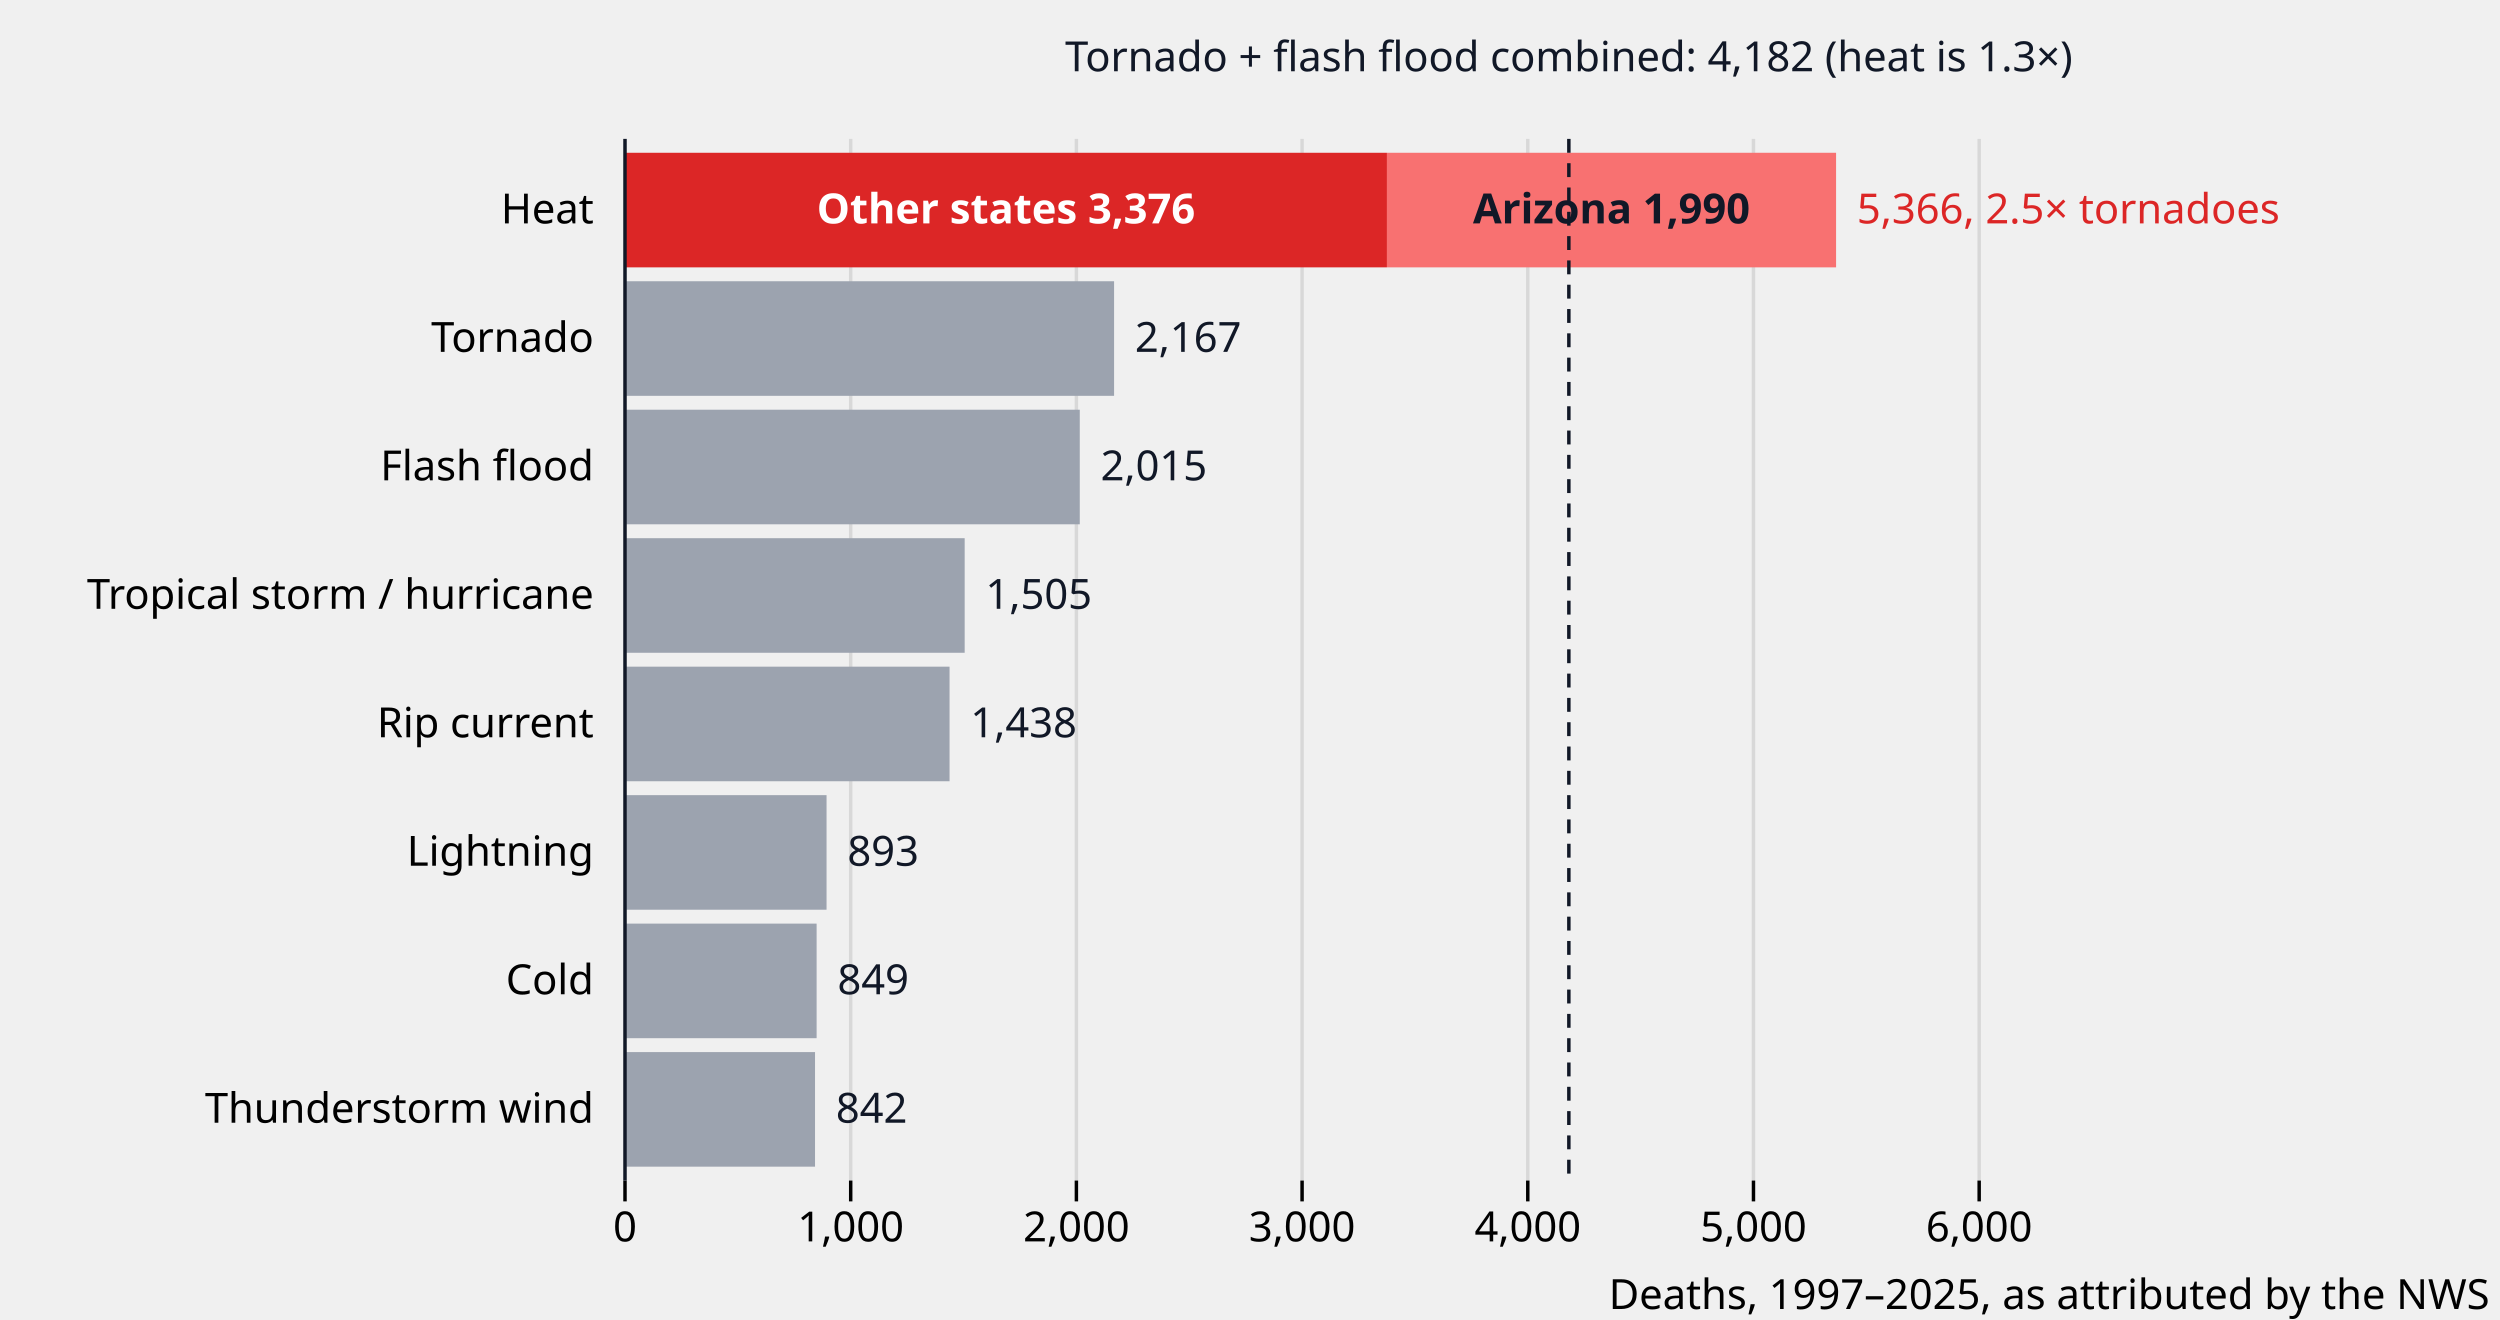
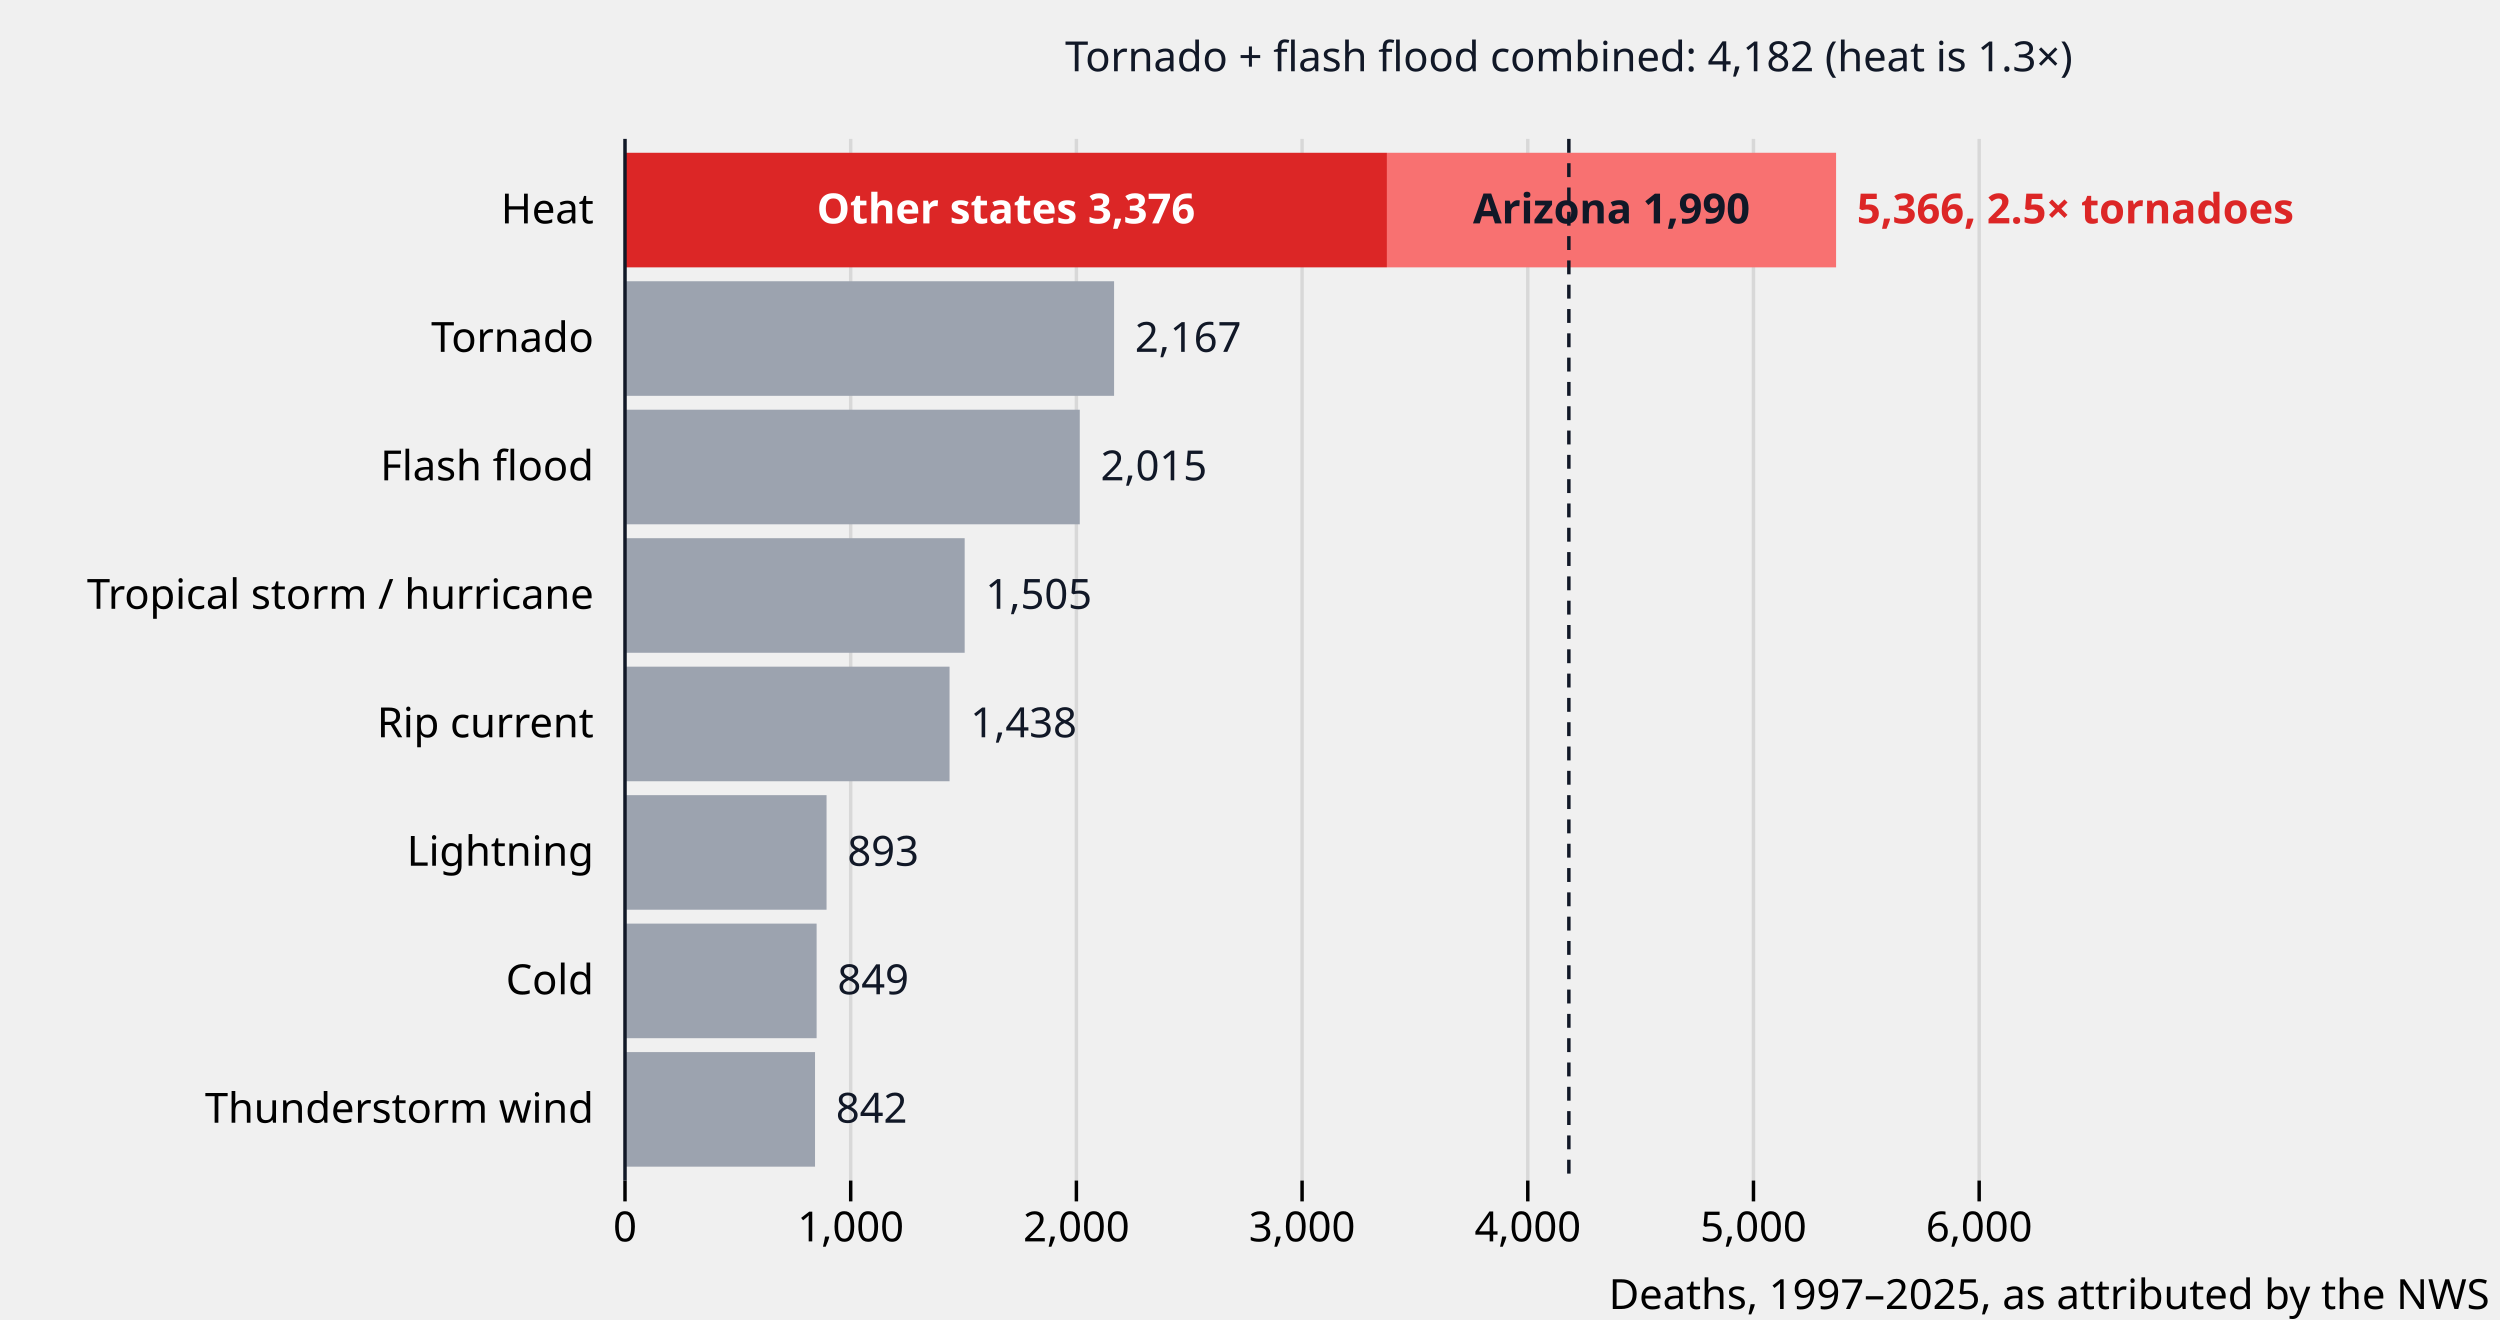
<svg xmlns="http://www.w3.org/2000/svg" class="plot-d6a7b5" fill="currentColor" font-family="system-ui, sans-serif" font-size="10" text-anchor="middle" width="720" height="380" viewBox="0 0 720 380" style="font-size: 12px; font-family: ui-sans-serif, system-ui, sans-serif;">
  <style>:where(.plot-d6a7b5) {
  --plot-background: white;
  display: block;
  height: auto;
  height: intrinsic;
  max-width: 100%;
}
:where(.plot-d6a7b5 text),
:where(.plot-d6a7b5 tspan) {
  white-space: pre;
}</style>
  <g aria-label="y-axis tick label" text-anchor="end" transform="translate(-9,16.5)">
    <text y="0.32em" transform="translate(180,44)">Heat</text>
    <text y="0.32em" transform="translate(180,81)">Tornado</text>
    <text y="0.32em" transform="translate(180,118)">Flash flood</text>
    <text y="0.32em" transform="translate(180,155)">Tropical storm / hurricane</text>
    <text y="0.32em" transform="translate(180,192)">Rip current</text>
    <text y="0.32em" transform="translate(180,229)">Lightning</text>
    <text y="0.32em" transform="translate(180,266)">Cold</text>
    <text y="0.32em" transform="translate(180,303)">Thunderstorm wind</text>
  </g>
  <g aria-label="x-grid" aria-hidden="true" stroke="currentColor" stroke-opacity="0.1">
    <line x1="180" x2="180" y1="40" y2="340" />
    <line x1="245" x2="245" y1="40" y2="340" />
    <line x1="310" x2="310" y1="40" y2="340" />
    <line x1="375" x2="375" y1="40" y2="340" />
    <line x1="440" x2="440" y1="40" y2="340" />
    <line x1="505" x2="505" y1="40" y2="340" />
    <line x1="570" x2="570" y1="40" y2="340" />
  </g>
  <g aria-label="x-axis tick" aria-hidden="true" fill="none" stroke="currentColor">
    <path transform="translate(180,340)" d="M0,0L0,6" />
    <path transform="translate(245,340)" d="M0,0L0,6" />
    <path transform="translate(310,340)" d="M0,0L0,6" />
    <path transform="translate(375,340)" d="M0,0L0,6" />
    <path transform="translate(440,340)" d="M0,0L0,6" />
    <path transform="translate(505,340)" d="M0,0L0,6" />
    <path transform="translate(570,340)" d="M0,0L0,6" />
  </g>
  <g aria-label="x-axis tick label" font-variant="tabular-nums" transform="translate(0,9)">
    <text y="0.71em" transform="translate(180,340)">0</text>
    <text y="0.71em" transform="translate(245,340)">1,000</text>
    <text y="0.71em" transform="translate(310,340)">2,000</text>
    <text y="0.71em" transform="translate(375,340)">3,000</text>
    <text y="0.71em" transform="translate(440,340)">4,000</text>
    <text y="0.71em" transform="translate(505,340)">5,000</text>
    <text y="0.71em" transform="translate(570,340)">6,000</text>
  </g>
  <g aria-label="x-axis label" text-anchor="end" transform="translate(147,37)">
    <text transform="translate(570,340)">Deaths, 1997–2025, as attributed by the NWS</text>
  </g>
  <g aria-label="bar">
    <rect x="180" width="219.44" y="44" height="33" fill="#dc2626" />
    <rect x="399.44" width="129.35" y="44" height="33" fill="#f87171" />
    <rect x="180" width="140.855" y="81" height="33" fill="#9ca3af" />
    <rect x="180" width="130.975" y="118" height="33" fill="#9ca3af" />
    <rect x="180" width="97.825" y="155" height="33" fill="#9ca3af" />
    <rect x="180" width="93.47" y="192" height="33" fill="#9ca3af" />
    <rect x="180" width="58.045" y="229" height="33" fill="#9ca3af" />
    <rect x="180" width="55.185" y="266" height="33" fill="#9ca3af" />
    <rect x="180" width="54.73" y="303" height="33" fill="#9ca3af" />
  </g>
  <g aria-label="rule" stroke="#111827">
    <line x1="180" x2="180" y1="40" y2="340" />
  </g>
-   <g aria-label="text" text-anchor="start" font-weight="(d) =&gt; (d.name === heatName ? &quot;bold&quot; : &quot;normal&quot;)" transform="translate(6,16.5)">
-     <text y="0.32em" transform="translate(528.79,44)" fill="#dc2626">5,366, 2.5× tornadoes</text>
-     <text y="0.32em" transform="translate(320.855,81)" fill="#111827">2,167</text>
-     <text y="0.32em" transform="translate(310.975,118)" fill="#111827">2,015</text>
-     <text y="0.32em" transform="translate(277.825,155)" fill="#111827">1,505</text>
-     <text y="0.32em" transform="translate(273.47,192)" fill="#111827">1,438</text>
-     <text y="0.32em" transform="translate(238.045,229)" fill="#111827">893</text>
-     <text y="0.32em" transform="translate(235.185,266)" fill="#111827">849</text>
-     <text y="0.32em" transform="translate(234.73,303)" fill="#111827">842</text>
+   <g aria-label="text" fill="#111827" text-anchor="start" transform="translate(6,16.5)">
+     <text y="0.32em" transform="translate(320.855,81)">2,167</text>
+     <text y="0.32em" transform="translate(310.975,118)">2,015</text>
+     <text y="0.32em" transform="translate(277.825,155)">1,505</text>
+     <text y="0.32em" transform="translate(273.47,192)">1,438</text>
+     <text y="0.32em" transform="translate(238.045,229)">893</text>
+     <text y="0.32em" transform="translate(235.185,266)">849</text>
+     <text y="0.32em" transform="translate(234.73,303)">842</text>
+   </g>
+   <g aria-label="text" fill="#dc2626" text-anchor="start" font-weight="bold" transform="translate(6,16.5)">
+     <text y="0.32em" transform="translate(528.79,44)">5,366, 2.5× tornadoes</text>
  </g>
  <g aria-label="text" fill="white" font-weight="bold" transform="translate(0,16.5)">
    <text y="0.32em" transform="translate(289.72,44)">Other states 3,376</text>
  </g>
  <g aria-label="text" fill="#111827" font-weight="bold" transform="translate(0,16.5)">
    <text y="0.32em" transform="translate(464.115,44)">Arizona 1,990</text>
  </g>
  <g aria-label="rule" stroke="#111827" stroke-dasharray="4,3">
    <line x1="451.83" x2="451.83" y1="40" y2="340" />
  </g>
  <g aria-label="text" fill="#111827" transform="translate(0,-28)">
    <text y="0.71em" transform="translate(451.83,40)">Tornado + flash flood combined: 4,182 (heat is 1.3×)</text>
  </g>
</svg>
